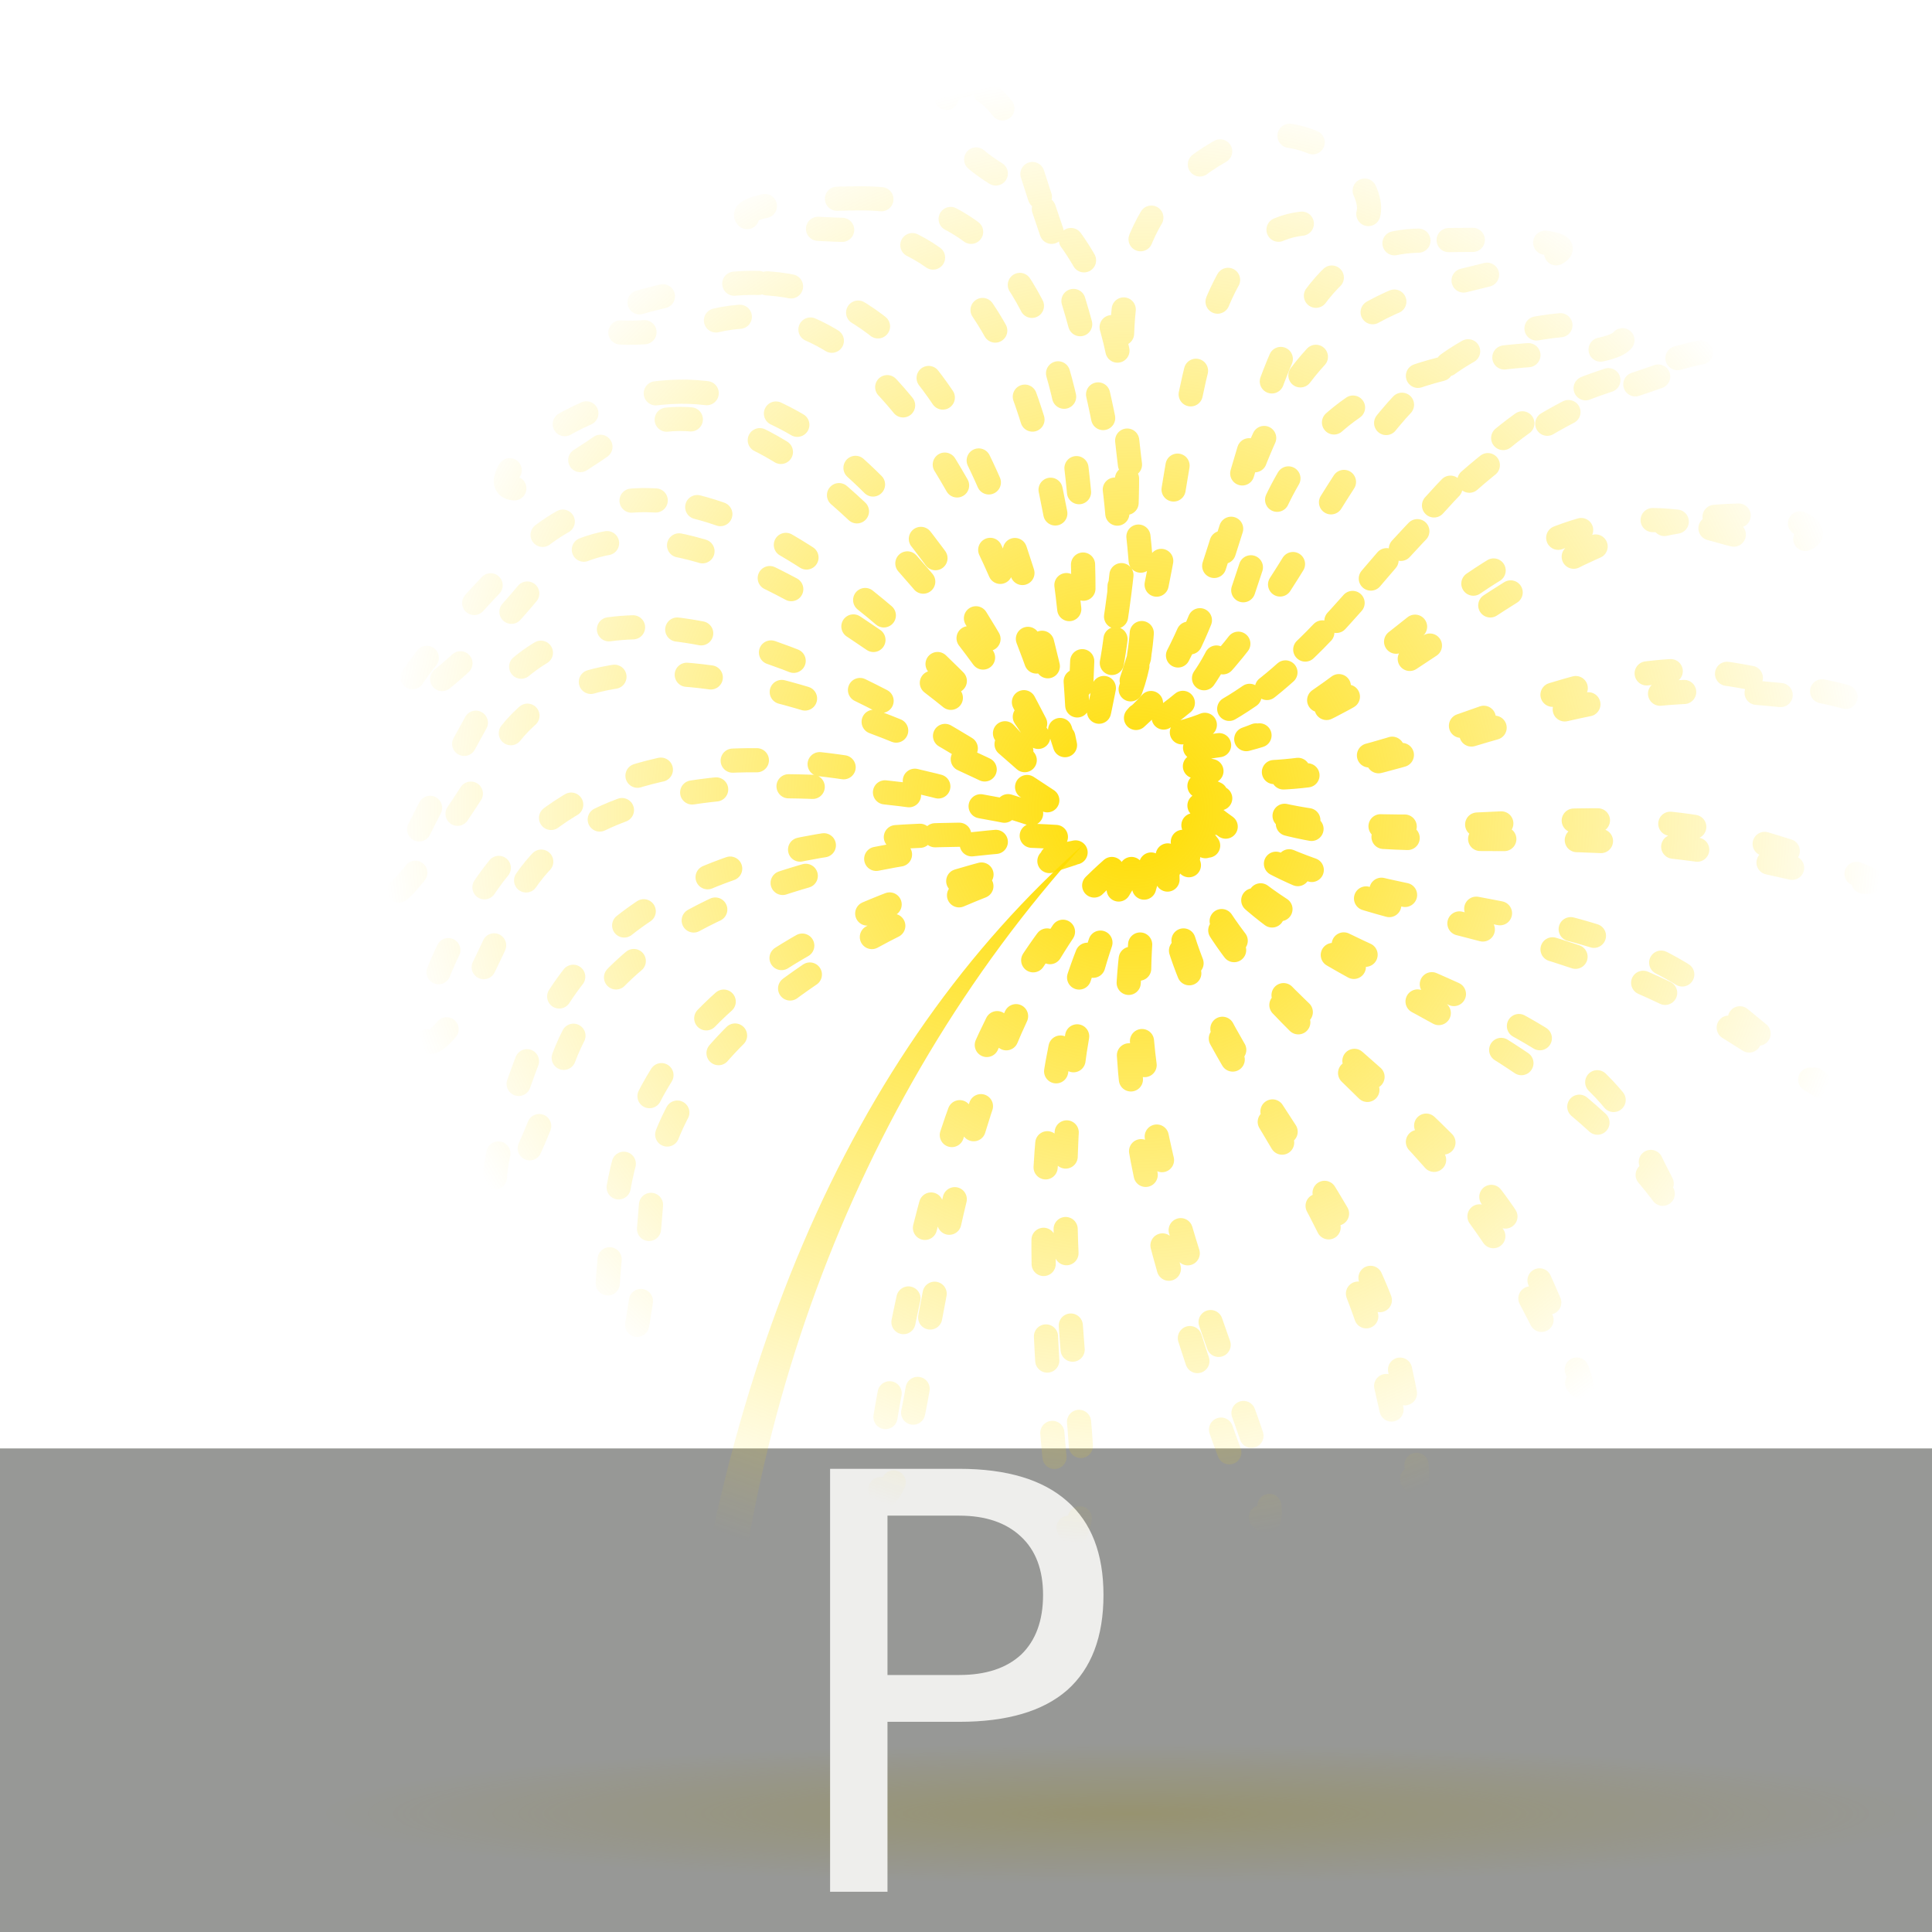
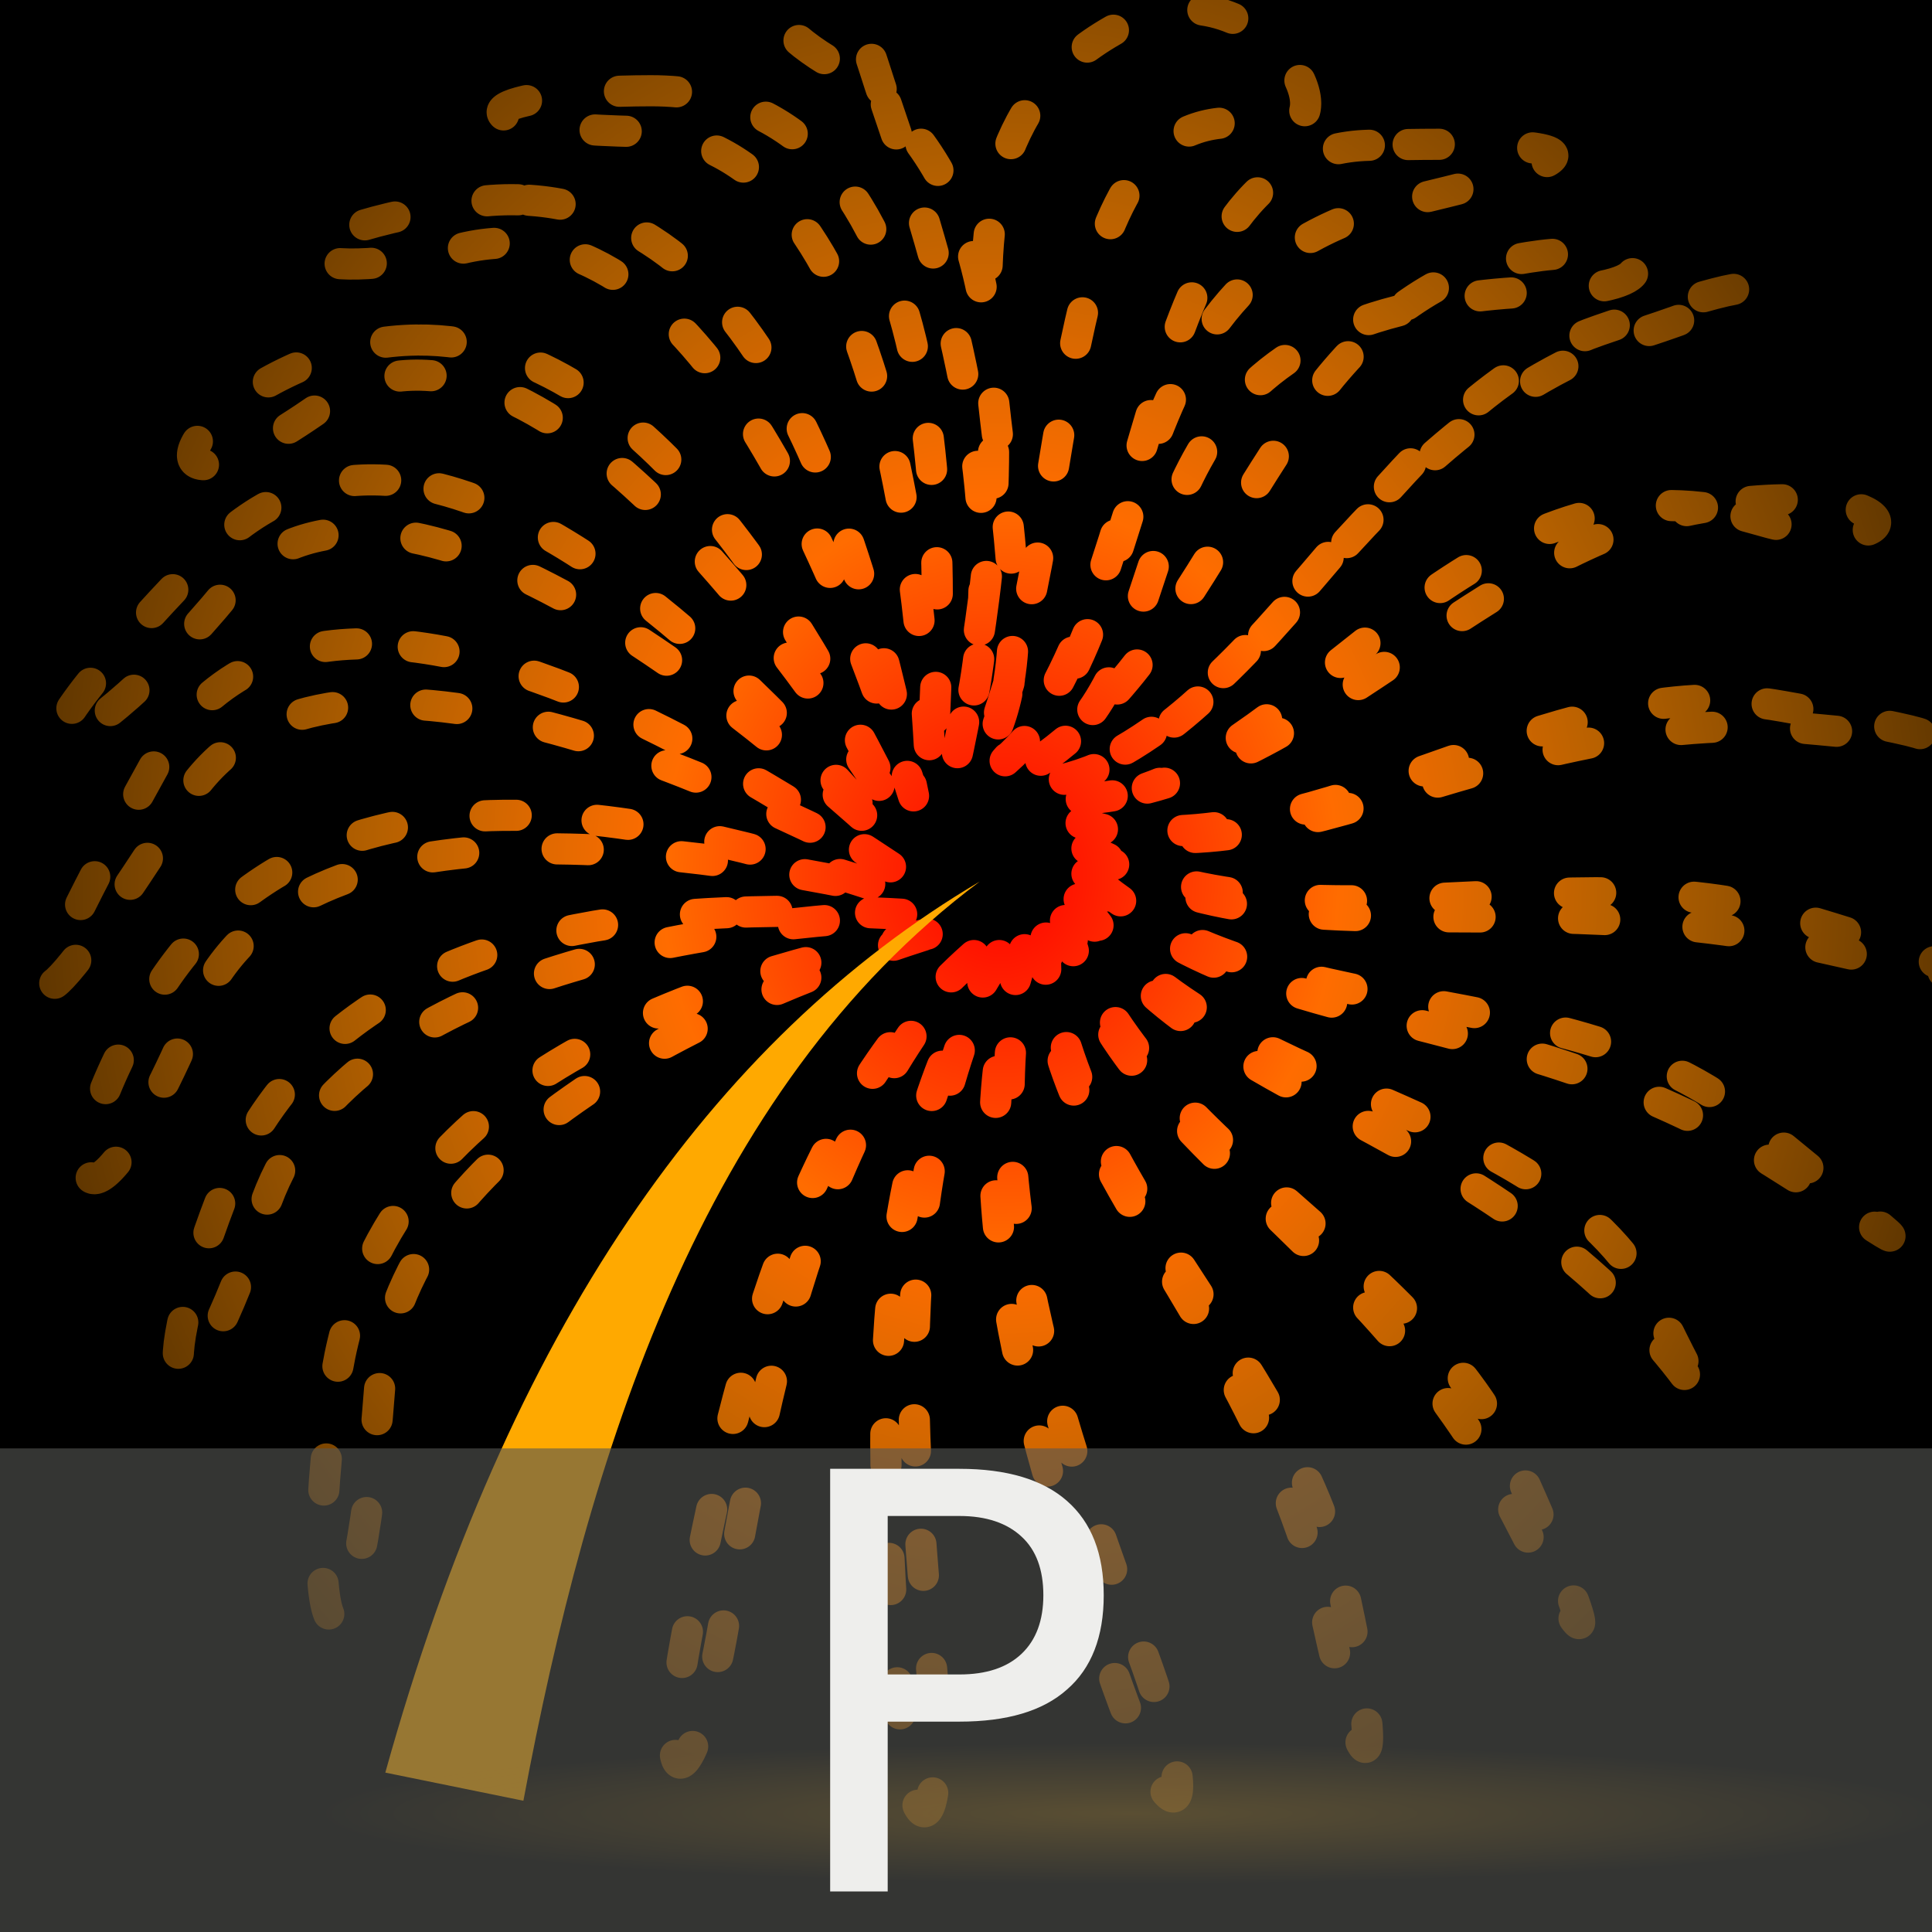
<svg xmlns="http://www.w3.org/2000/svg" xmlns:xlink="http://www.w3.org/1999/xlink" width="32px" height="32px" id="svg5038">
  <defs id="defs5040">
+     <linearGradient id="linearGradient8009">
+       <stop style="stop-color:#ffaa00;stop-opacity:1;" offset="0" id="stop8011" />
+       <stop style="stop-color:#ffaa00;stop-opacity:0;" offset="1" id="stop8013" />
+     </linearGradient>
    <linearGradient id="linearGradient8152">
-       <stop style="stop-color:#ffdd00;stop-opacity:1;" offset="0" id="stop8154" />
-       <stop style="stop-color:#ffdd00;stop-opacity:0;" offset="1" id="stop8156" />
+       <stop style="stop-color:#ff0000;stop-opacity:1;" offset="0" id="stop8154" />
+       <stop id="stop2182" offset="0.25" style="stop-color:#ff6c00;stop-opacity:1;" />
+       <stop style="stop-color:#ff8800;stop-opacity:0.698;" offset="0.469" id="stop2188" />
+       <stop id="stop2183" offset="1" style="stop-color:#ff9b00;stop-opacity:0;" />
    </linearGradient>
-     <radialGradient xlink:href="#linearGradient8152" id="radialGradient8158" cx="23.43" cy="16.771" fx="23.43" fy="16.771" r="15.526" gradientTransform="matrix(1,0,0,0.9807829,0,0.3222961)" gradientUnits="userSpaceOnUse" />
-     <linearGradient id="linearGradient9153">
-       <stop style="stop-color:#ffdd00;stop-opacity:1;" offset="0" id="stop9155" />
-       <stop style="stop-color:#ffdd00;stop-opacity:0;" offset="1" id="stop9157" />
-     </linearGradient>
-     <linearGradient xlink:href="#linearGradient9153" id="linearGradient9159" x1="22.423" y1="16.947" x2="16.935" y2="32.462" gradientUnits="userSpaceOnUse" />
-     <linearGradient id="linearGradient10137">
-       <stop style="stop-color:#ffdd00;stop-opacity:1;" offset="0" id="stop10139" />
-       <stop style="stop-color:#ffdd00;stop-opacity:0;" offset="1" id="stop10141" />
-     </linearGradient>
-     <radialGradient xlink:href="#linearGradient10137" id="radialGradient10143" cx="20.424" cy="37.659" fx="20.424" fy="37.659" r="17.718" gradientTransform="matrix(0.9536681,0,0,8.2418165e-2,3.924835,34.44981)" gradientUnits="userSpaceOnUse" />
+     <radialGradient xlink:href="#linearGradient8152" id="radialGradient3175" gradientUnits="userSpaceOnUse" gradientTransform="matrix(1.440358,0,0,1.619326,-17.17342,-12.6123)" cx="23.43" cy="16.771" fx="23.43" fy="16.771" r="15.526" />
+     <radialGradient xlink:href="#linearGradient8009" id="radialGradient8015" cx="18.737" cy="30.038" fx="18.737" fy="30.038" r="13.527" gradientTransform="matrix(1,0,0,8.642231e-2,0,27.44175)" gradientUnits="userSpaceOnUse" />
  </defs>
  <g id="layer1">
-     <g id="g5030" transform="matrix(0.8005717,0,0,0.8005717,1.5726803e-3,-2.6676261e-2)">
-       <path d="M 40.3,37.554 C 40.3,38.36 32.735,39.014 23.402,39.014 C 14.07,39.014 6.505,38.36 6.505,37.554 C 6.505,36.747 14.07,36.093 23.402,36.093 C 32.735,36.093 40.3,36.747 40.3,37.554 L 40.3,37.554 z " style="opacity:0.386;fill:url(#radialGradient10143);fill-opacity:1;fill-rule:nonzero;stroke:none;stroke-width:0;stroke-linecap:round;stroke-linejoin:round;stroke-miterlimit:4;stroke-dasharray:none;stroke-dashoffset:4;stroke-opacity:1" id="path2593" />
-       <rect width="40.002" height="10.005" x="-0.002" y="30" style="opacity:0.612;fill:#555753;fill-opacity:1;fill-rule:nonzero;stroke:none;stroke-width:0.7;stroke-linecap:round;stroke-linejoin:miter;stroke-miterlimit:4;stroke-dasharray:none;stroke-opacity:1" id="rect1951" />
-       <text x="16" y="39.168" style="font-size:12px;font-style:normal;font-weight:normal;fill:#eeeeec;fill-opacity:1;stroke:none;stroke-width:1px;stroke-linecap:butt;stroke-linejoin:miter;stroke-opacity:1;font-family:Bitstream Vera Sans" id="text2840" xml:space="preserve">
-         <tspan x="16" y="39.168" id="tspan2842">P</tspan>
-       </text>
-       <path d="M 13.842,37.929 C 14.604,28.483 17.598,21.762 22.423,17.496 C 17.575,22.822 14.983,30.12 15.022,37.328 L 13.842,37.929 z " id="path2170" style="fill:url(#linearGradient9159);fill-opacity:1;stroke:none;stroke-width:0.5;stroke-linecap:round;stroke-linejoin:round;stroke-miterlimit:4;stroke-dasharray:none;stroke-opacity:1" />
-       <path id="path11433" d="M 19.97,1.794 C 19.382,1.804 19.193,2.836 20.782,3.731 C 21.083,3.9 21.356,4.13 21.595,4.356 C 21.458,3.958 21.34,3.55 21.189,3.137 C 20.825,2.146 20.323,1.787 19.97,1.794 z M 21.595,4.356 C 22.624,7.345 23.255,9.957 23.157,12.294 C 23.306,11.131 23.356,9.934 23.282,8.794 C 23.446,10.499 23.794,12.233 23.564,13.606 C 24.694,9.881 24.339,4.033 27.657,4.7 C 29.317,5.033 27.612,1.936 25.407,3.075 C 23.453,4.085 23.129,5.882 23.22,7.856 C 23.013,6.447 22.508,5.221 21.595,4.356 z M 23.157,12.294 C 23.037,13.234 22.869,14.155 22.689,14.981 C 22.976,14.122 23.118,13.231 23.157,12.294 z M 17.814,4.137 C 15.219,4.142 14.195,4.707 17.595,4.794 C 21.397,4.89 22.132,11.296 22.314,15.169 C 22.526,11.708 22.87,4.128 17.814,4.137 z M 29.345,5.012 C 25.543,5.103 26.111,12.02 23.501,14.887 C 26.099,12.591 24.901,7.15 29.814,5.95 C 31.89,5.443 34.359,4.895 29.345,5.012 z M 15.689,5.887 C 15.403,5.88 15.126,5.899 14.814,5.95 C 11.116,6.55 12.074,7.322 14.782,6.669 C 18.479,5.777 20.854,11.756 22.032,15.45 C 21.385,12.265 19.973,5.992 15.689,5.887 z M 32.282,6.762 C 32.048,6.782 31.759,6.829 31.47,6.887 C 30.82,7.018 30.304,7.304 29.814,7.669 C 30.473,7.501 31.262,7.374 32.189,7.356 C 34.169,7.317 33.926,6.624 32.282,6.762 z M 29.814,7.669 C 25.49,8.767 26.323,12.66 24.595,14.45 C 26.751,12.547 27.709,9.233 29.814,7.669 z M 35.189,7.325 C 34.873,7.379 34.173,7.587 33.032,7.981 C 29.438,9.224 27.945,14.053 24.251,15.231 C 27.649,14.541 28.946,9.587 33.751,8.012 C 35.173,7.547 35.715,7.234 35.189,7.325 z M 14.064,8.137 C 13.524,8.143 12.964,8.249 12.376,8.481 C 10.001,9.419 9.603,11.261 12.532,9.2 C 15.643,7.011 19.719,12.53 21.814,15.794 C 20.461,13.078 17.844,8.096 14.064,8.137 z M 13.564,10.387 C 12.547,10.328 11.567,10.666 10.689,11.575 C 6.386,16.024 8.834,14.833 11.001,12.2 C 13.418,9.264 18.821,13.59 21.689,16.2 C 19.966,14.252 16.613,10.567 13.564,10.387 z M 35.97,10.7 C 35.659,10.705 35.288,10.737 34.876,10.794 C 34.812,10.802 34.752,10.814 34.689,10.825 C 34.976,10.858 35.26,10.924 35.564,11.012 C 37.895,11.696 38.149,10.665 35.97,10.7 z M 34.689,10.825 C 30.952,10.394 28.482,14.383 25.782,15.325 C 28.959,14.498 31.435,11.377 34.689,10.825 z M 13.095,13.012 C 11.775,13.054 10.61,13.599 9.845,14.981 C 7.036,20.057 8.095,19.085 10.345,15.512 C 12.372,12.295 18.243,14.827 21.689,16.606 C 19.701,15.29 15.999,12.922 13.095,13.012 z M 23.564,13.637 C 23.426,14.087 23.286,14.516 23.095,14.887 C 23.334,14.526 23.483,14.099 23.564,13.637 z M 34.564,13.919 C 31.294,14.111 28.035,16.611 24.72,15.887 C 28.007,16.989 31.531,13.892 36.564,14.387 C 39.146,14.642 38.619,14.479 35.97,14.012 C 35.502,13.93 35.031,13.891 34.564,13.919 z M 24.47,14.575 C 24.285,14.729 24.08,14.882 23.876,15.012 C 24.106,14.898 24.295,14.734 24.47,14.575 z M 25.22,15.45 C 24.986,15.49 24.774,15.501 24.532,15.512 C 24.772,15.527 24.987,15.491 25.22,15.45 z M 15.657,15.762 C 13.454,15.745 11.316,16.392 9.939,18.512 C 8.027,21.456 8.594,23.474 10.532,18.887 C 12.013,15.384 17.994,16.186 21.782,17.012 C 20.139,16.462 17.861,15.78 15.657,15.762 z M 24.814,16.294 C 27.704,18.208 31.696,16.764 36.626,17.887 C 39.59,18.563 39.344,18.341 36.157,17.387 C 32.514,16.298 28.259,18.073 24.814,16.294 z M 24.814,16.7 C 27.11,19.297 31.53,18.637 35.814,21.325 C 38.324,22.9 38.441,23.126 35.47,20.669 C 32.539,18.245 27.681,19.31 24.814,16.7 z M 24.689,17.106 C 26.235,20.21 30.888,20.503 34.126,24.387 C 34.45,24.776 34.608,25.025 34.782,25.262 C 34.57,24.905 34.299,24.385 33.97,23.7 C 32.323,20.272 26.783,20.369 24.689,17.106 z M 19.032,17.325 C 15.865,17.458 12.299,18.347 10.939,21.887 C 9.6,25.371 10.37,25.849 11.595,22.106 C 12.778,18.492 18.097,17.538 21.97,17.356 C 21.105,17.303 20.088,17.281 19.032,17.325 z M 24.47,17.45 C 25.16,20.848 29.378,22.452 31.689,26.95 C 33.039,29.579 33.076,29.26 31.72,26.231 C 30.166,22.76 25.648,21.144 24.47,17.45 z M 22.251,17.669 C 18.853,18.359 13.45,19.879 12.751,24.887 C 12.118,29.426 13.057,30.434 13.47,24.919 C 13.754,21.126 18.557,18.847 22.251,17.669 z M 24.157,17.731 C 23.945,21.192 27.606,23.823 28.689,28.762 C 29.315,31.619 29.614,31.296 28.907,28.106 C 28.085,24.393 24.339,21.604 24.157,17.731 z M 23.814,17.919 C 22.712,21.206 23.607,25.002 25.314,29.762 C 26.267,32.421 26.703,31.91 25.689,29.169 C 24.369,25.602 22.987,21.707 23.814,17.919 z M 23.001,18.012 C 20.404,20.309 19.278,24.037 18.376,29.012 C 17.872,31.791 18.508,31.55 19.001,28.669 C 19.642,24.92 20.391,20.88 23.001,18.012 z M 23.407,18.012 C 21.493,20.903 21.366,24.785 21.782,29.825 C 22.015,32.639 22.584,32.267 22.314,29.356 C 21.963,25.569 21.628,21.458 23.407,18.012 z " style="fill:none;fill-opacity:1;stroke:url(#radialGradient8158);stroke-width:0.5;stroke-linecap:round;stroke-linejoin:round;stroke-miterlimit:4;stroke-dasharray:0.5, 1.5;stroke-dashoffset:0;stroke-opacity:1" />
-     </g>
+     <rect style="opacity:1;fill:#000000;fill-opacity:1;stroke:none;stroke-width:0.1;stroke-linecap:round;stroke-linejoin:round;stroke-miterlimit:4;stroke-dasharray:none;stroke-dashoffset:0;stroke-opacity:1" id="rect2173" width="32.864" height="33.399" x="-0.179" y="-0.149" />
+     <path style="fill:none;fill-opacity:1;stroke:url(#radialGradient3175);stroke-width:0.516;stroke-linecap:round;stroke-linejoin:round;stroke-miterlimit:4;stroke-dasharray:0.516, 1.549;stroke-dashoffset:0;stroke-opacity:1" d="M 13.002,-0.917 C 12.395,-0.906 12.2,0.159 13.841,1.083 C 14.151,1.258 14.433,1.495 14.68,1.729 C 14.538,1.317 14.416,0.896 14.26,0.47 C 13.885,-0.553 13.366,-0.924 13.002,-0.917 z M 14.68,1.729 C 15.742,4.815 16.393,7.511 16.293,9.923 C 16.447,8.723 16.498,7.488 16.422,6.31 C 16.591,8.071 16.95,9.861 16.712,11.278 C 17.88,7.432 17.512,1.395 20.939,2.083 C 22.652,2.428 20.892,-0.77 18.616,0.406 C 16.598,1.448 16.264,3.304 16.357,5.342 C 16.144,3.887 15.623,2.622 14.68,1.729 z M 16.293,9.923 C 16.168,10.894 15.995,11.845 15.809,12.698 C 16.106,11.811 16.252,10.891 16.293,9.923 z M 10.776,1.503 C 8.097,1.508 7.04,2.091 10.55,2.18 C 14.475,2.28 15.234,8.893 15.422,12.891 C 15.641,9.319 15.996,1.493 10.776,1.503 z M 22.681,2.406 C 18.756,2.5 19.342,9.641 16.648,12.601 C 19.329,10.23 18.093,4.613 23.165,3.374 C 25.308,2.85 27.858,2.285 22.681,2.406 z M 8.582,3.309 C 8.287,3.302 8.001,3.322 7.679,3.374 C 3.861,3.994 4.85,4.791 7.646,4.116 C 11.463,3.195 13.915,9.368 15.131,13.182 C 14.463,9.893 13.005,3.417 8.582,3.309 z M 25.713,4.213 C 25.471,4.233 25.173,4.282 24.875,4.342 C 24.204,4.476 23.671,4.772 23.165,5.148 C 23.845,4.976 24.66,4.844 25.617,4.826 C 27.661,4.786 27.41,4.07 25.713,4.213 z M 23.165,5.148 C 18.701,6.282 19.561,10.301 17.777,12.149 C 20.002,10.185 20.992,6.763 23.165,5.148 z M 28.714,4.793 C 28.388,4.85 27.665,5.064 26.488,5.471 C 22.777,6.754 21.236,11.739 17.422,12.956 C 20.93,12.243 22.269,7.128 27.23,5.503 C 28.697,5.022 29.257,4.7 28.714,4.793 z M 6.904,5.632 C 6.347,5.638 5.769,5.748 5.162,5.987 C 2.71,6.955 2.299,8.857 5.324,6.729 C 8.535,4.47 12.743,10.168 14.905,13.537 C 13.509,10.733 10.808,5.59 6.904,5.632 z M 6.388,7.955 C 5.339,7.893 4.327,8.243 3.42,9.181 C -1.022,13.774 1.505,12.545 3.743,9.826 C 6.238,6.795 11.816,11.261 14.776,13.956 C 12.998,11.945 9.537,8.14 6.388,7.955 z M 29.52,8.278 C 29.199,8.283 28.816,8.316 28.391,8.375 C 28.325,8.384 28.263,8.396 28.198,8.407 C 28.494,8.441 28.788,8.509 29.101,8.6 C 31.508,9.306 31.77,8.242 29.52,8.278 z M 28.198,8.407 C 24.34,7.962 21.79,12.08 19.003,13.053 C 22.282,12.199 24.839,8.977 28.198,8.407 z M 5.904,10.665 C 4.541,10.708 3.339,11.27 2.549,12.698 C -0.351,17.938 0.742,16.934 3.065,13.246 C 5.158,9.924 11.22,12.539 14.776,14.375 C 12.725,13.016 8.903,10.572 5.904,10.665 z M 16.712,11.31 C 16.57,11.774 16.426,12.218 16.228,12.601 C 16.475,12.228 16.629,11.787 16.712,11.31 z M 28.069,11.601 C 24.693,11.799 21.328,14.38 17.906,13.633 C 21.3,14.77 24.938,11.573 30.133,12.085 C 32.8,12.347 32.255,12.18 29.52,11.698 C 29.037,11.612 28.551,11.572 28.069,11.601 z M 17.648,12.278 C 17.457,12.437 17.245,12.595 17.035,12.73 C 17.272,12.612 17.468,12.442 17.648,12.278 z M 18.422,13.182 C 18.181,13.223 17.962,13.234 17.712,13.246 C 17.959,13.261 18.181,13.225 18.422,13.182 z M 8.55,13.504 C 6.275,13.486 4.067,14.154 2.646,16.343 C 0.672,19.383 1.258,21.465 3.259,16.731 C 4.787,13.114 10.962,13.941 14.873,14.795 C 13.176,14.226 10.825,13.522 8.55,13.504 z M 18.003,14.053 C 20.987,16.029 25.108,14.539 30.198,15.698 C 33.258,16.395 33.004,16.166 29.714,15.182 C 25.952,14.057 21.56,15.889 18.003,14.053 z M 18.003,14.472 C 20.374,17.154 24.937,16.472 29.359,19.247 C 31.951,20.874 32.071,21.107 29.004,18.57 C 25.979,16.067 20.963,17.167 18.003,14.472 z M 17.874,14.892 C 19.47,18.096 24.274,18.399 27.617,22.409 C 27.952,22.81 28.114,23.067 28.294,23.312 C 28.075,22.943 27.795,22.406 27.456,21.699 C 25.755,18.16 20.036,18.261 17.874,14.892 z M 12.034,15.117 C 8.764,15.254 5.082,16.173 3.678,19.828 C 2.296,23.424 3.091,23.918 4.356,20.054 C 5.577,16.322 11.068,15.338 15.067,15.15 C 14.174,15.095 13.124,15.072 12.034,15.117 z M 17.648,15.247 C 18.36,18.754 22.715,20.411 25.1,25.054 C 26.495,27.769 26.533,27.439 25.133,24.312 C 23.528,20.729 18.864,19.06 17.648,15.247 z M 15.357,15.472 C 11.849,16.185 6.271,17.755 5.549,22.925 C 4.895,27.611 5.865,28.651 6.291,22.957 C 6.584,19.042 11.543,16.689 15.357,15.472 z M 17.325,15.537 C 17.105,19.11 20.886,21.826 22.003,26.926 C 22.65,29.875 22.959,29.541 22.229,26.248 C 21.38,22.415 17.513,19.535 17.325,15.537 z M 16.97,15.73 C 15.833,19.125 16.757,23.044 18.519,27.958 C 19.503,30.702 19.953,30.176 18.906,27.345 C 17.544,23.662 16.117,19.641 16.97,15.73 z M 16.131,15.827 C 13.45,18.198 12.288,22.047 11.357,27.184 C 10.836,30.052 11.493,29.804 12.002,26.829 C 12.664,22.959 13.437,18.788 16.131,15.827 z M 16.551,15.827 C 14.574,18.811 14.443,22.82 14.873,28.022 C 15.113,30.928 15.7,30.544 15.422,27.539 C 15.059,23.629 14.714,19.384 16.551,15.827 z " id="path11433" />
+     <path style="fill:#ffa900;fill-opacity:1;stroke:none;stroke-width:0.5;stroke-linecap:round;stroke-linejoin:round;stroke-miterlimit:4;stroke-dasharray:none;stroke-opacity:1" id="path2170" d="M 6.382,29.36 C 8.414,22.051 11.788,17.222 16.228,14.601 C 11.609,18.052 9.732,24.155 8.669,29.826 L 6.382,29.36 z " />
+     <path id="path2593" style="opacity:0.386;fill:url(#radialGradient8015);fill-opacity:1.0;fill-rule:nonzero;stroke:none;stroke-width:0;stroke-linecap:round;stroke-linejoin:round;stroke-miterlimit:4;stroke-dasharray:none;stroke-dashoffset:4;stroke-opacity:1" d="M 32.264,30.038 C 32.264,30.683 26.208,31.207 18.737,31.207 C 11.266,31.207 5.209,30.683 5.209,30.038 C 5.209,29.392 11.266,28.869 18.737,28.869 C 26.208,28.869 32.264,29.392 32.264,30.038 L 32.264,30.038 z " />
+     <rect id="rect1951" style="opacity:0.612;fill:#555753;fill-opacity:1;fill-rule:nonzero;stroke:none;stroke-width:0.7;stroke-linecap:round;stroke-linejoin:miter;stroke-miterlimit:4;stroke-dasharray:none;stroke-opacity:1" y="23.99" x="-7.2436952e-11" height="8.01" width="32.024" />
+     <text xml:space="preserve" id="text2840" style="font-size:9.607px;font-style:normal;font-weight:normal;fill:#eeeeec;fill-opacity:1;stroke:none;stroke-width:1px;stroke-linecap:butt;stroke-linejoin:miter;stroke-opacity:1;font-family:Bitstream Vera Sans" y="31.33" x="12.811">
+       <tspan id="tspan2842" y="31.33" x="12.811">P</tspan>
+     </text>
  </g>
</svg>
